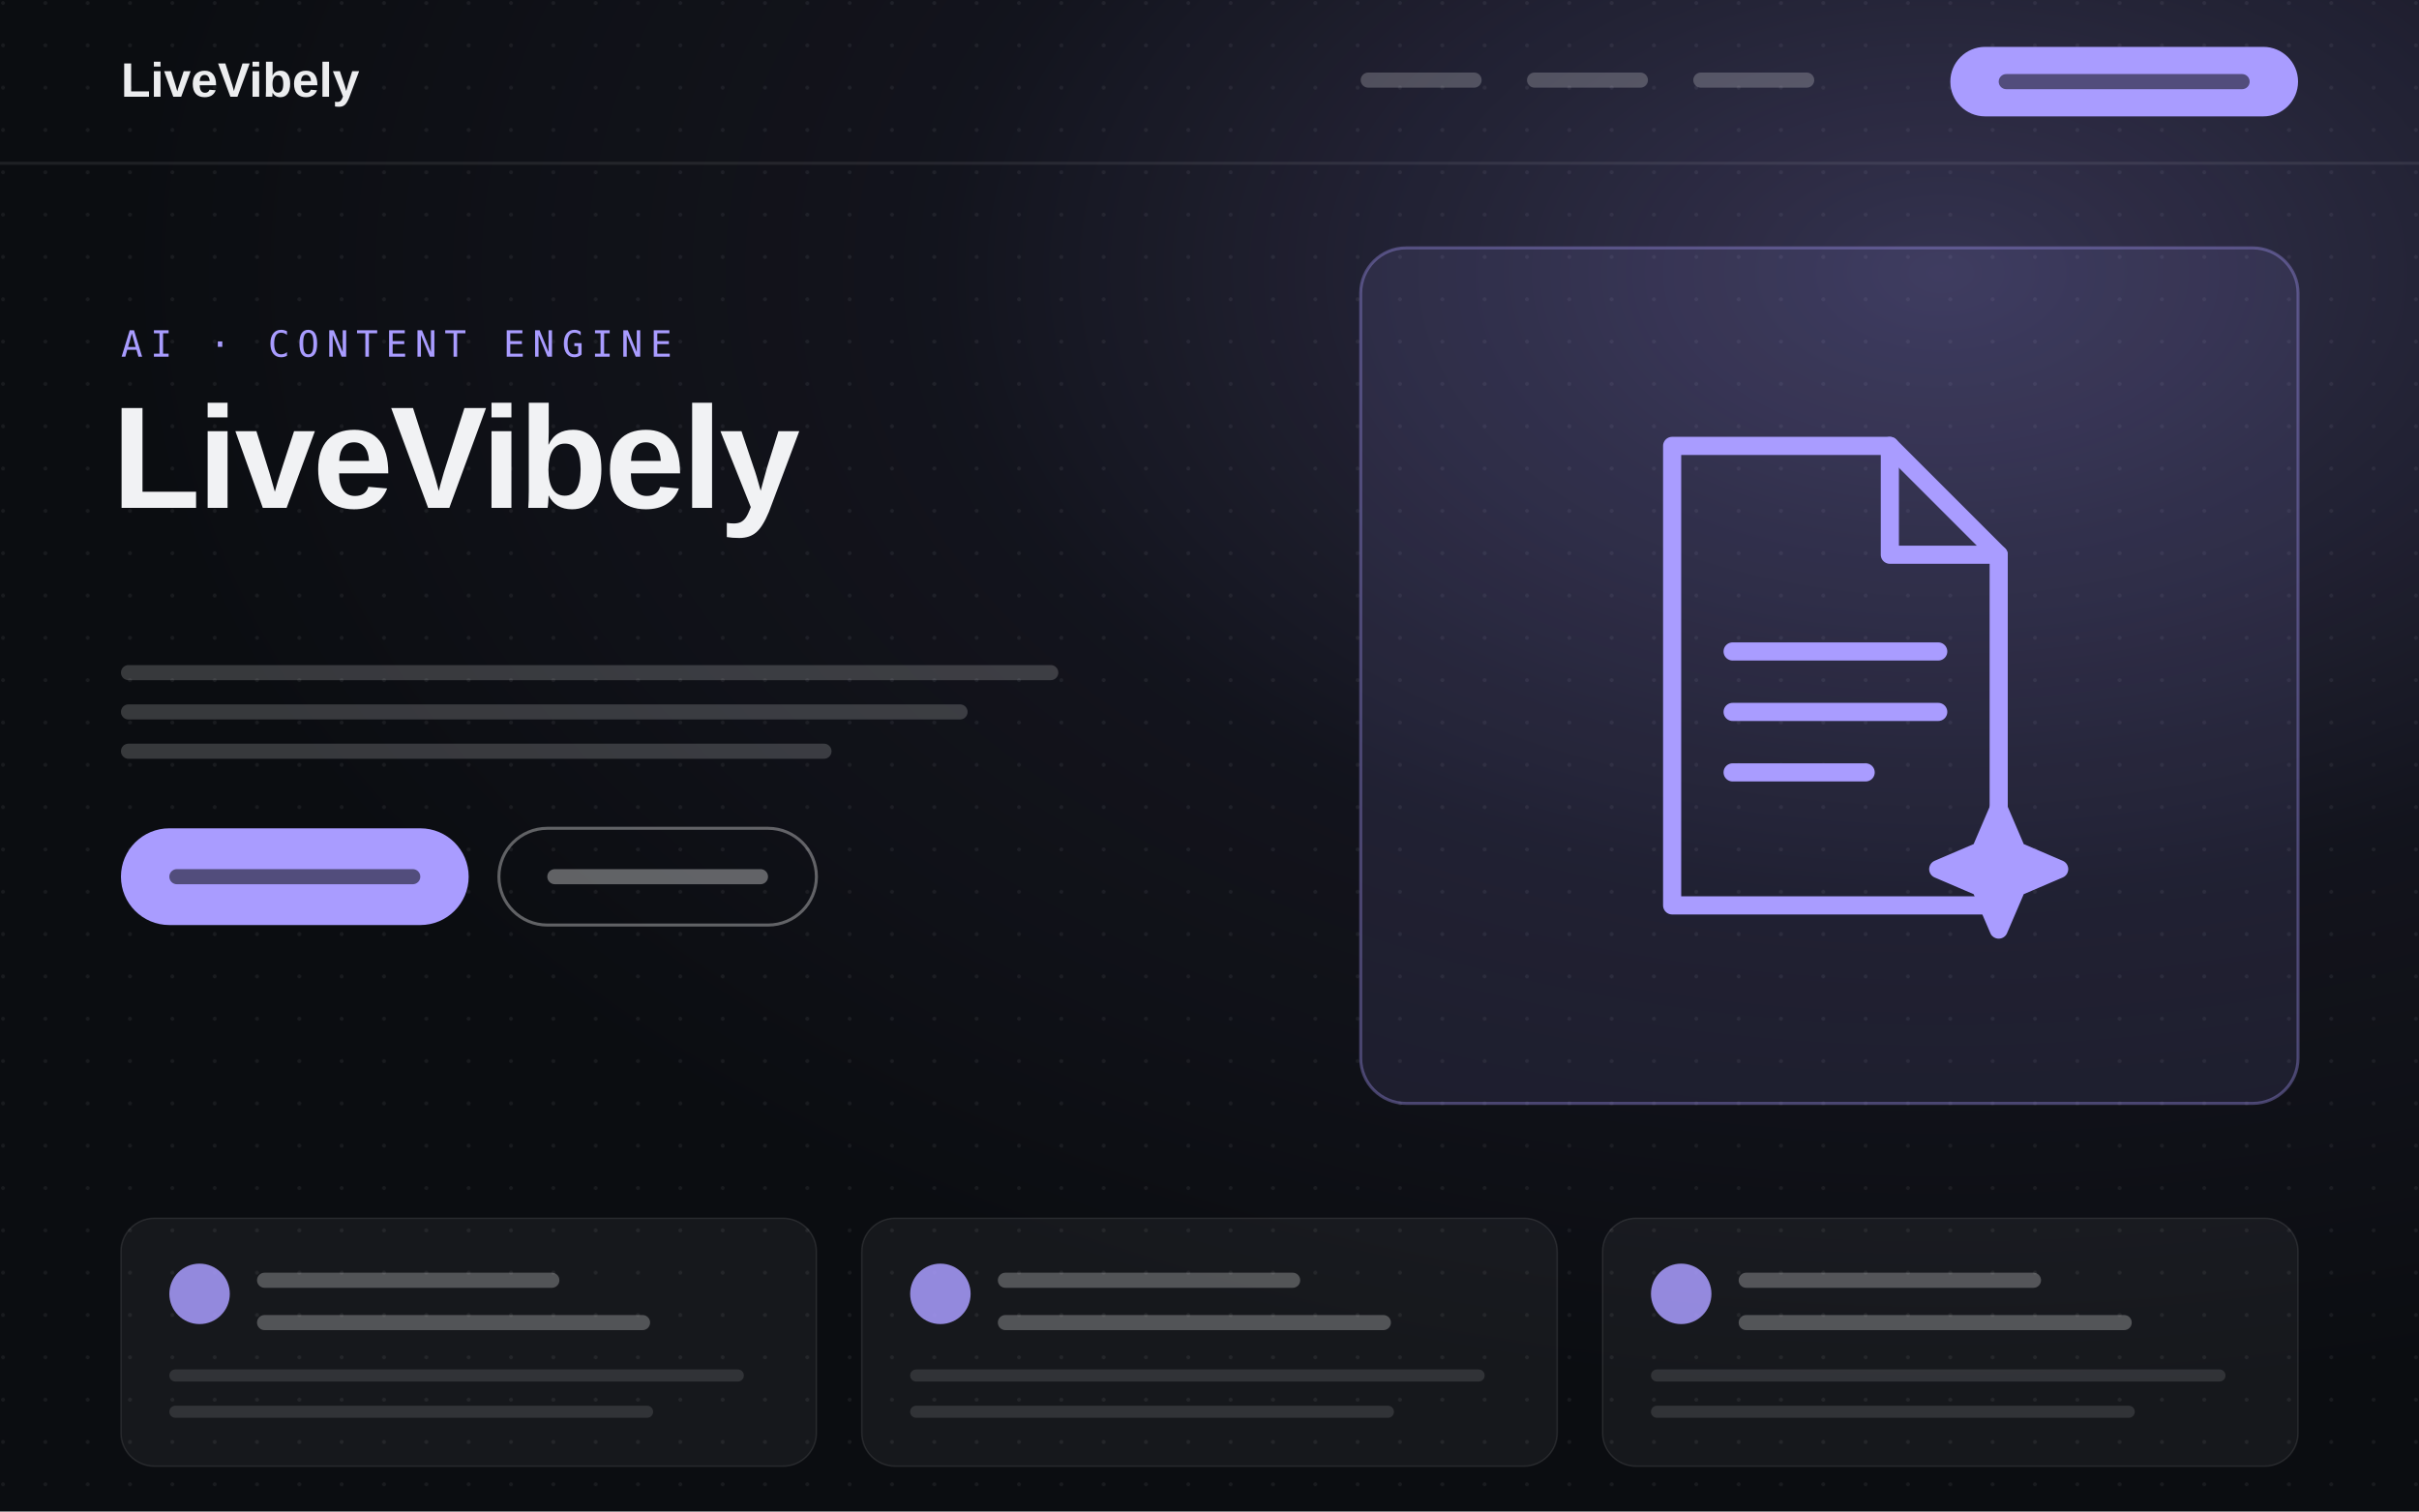
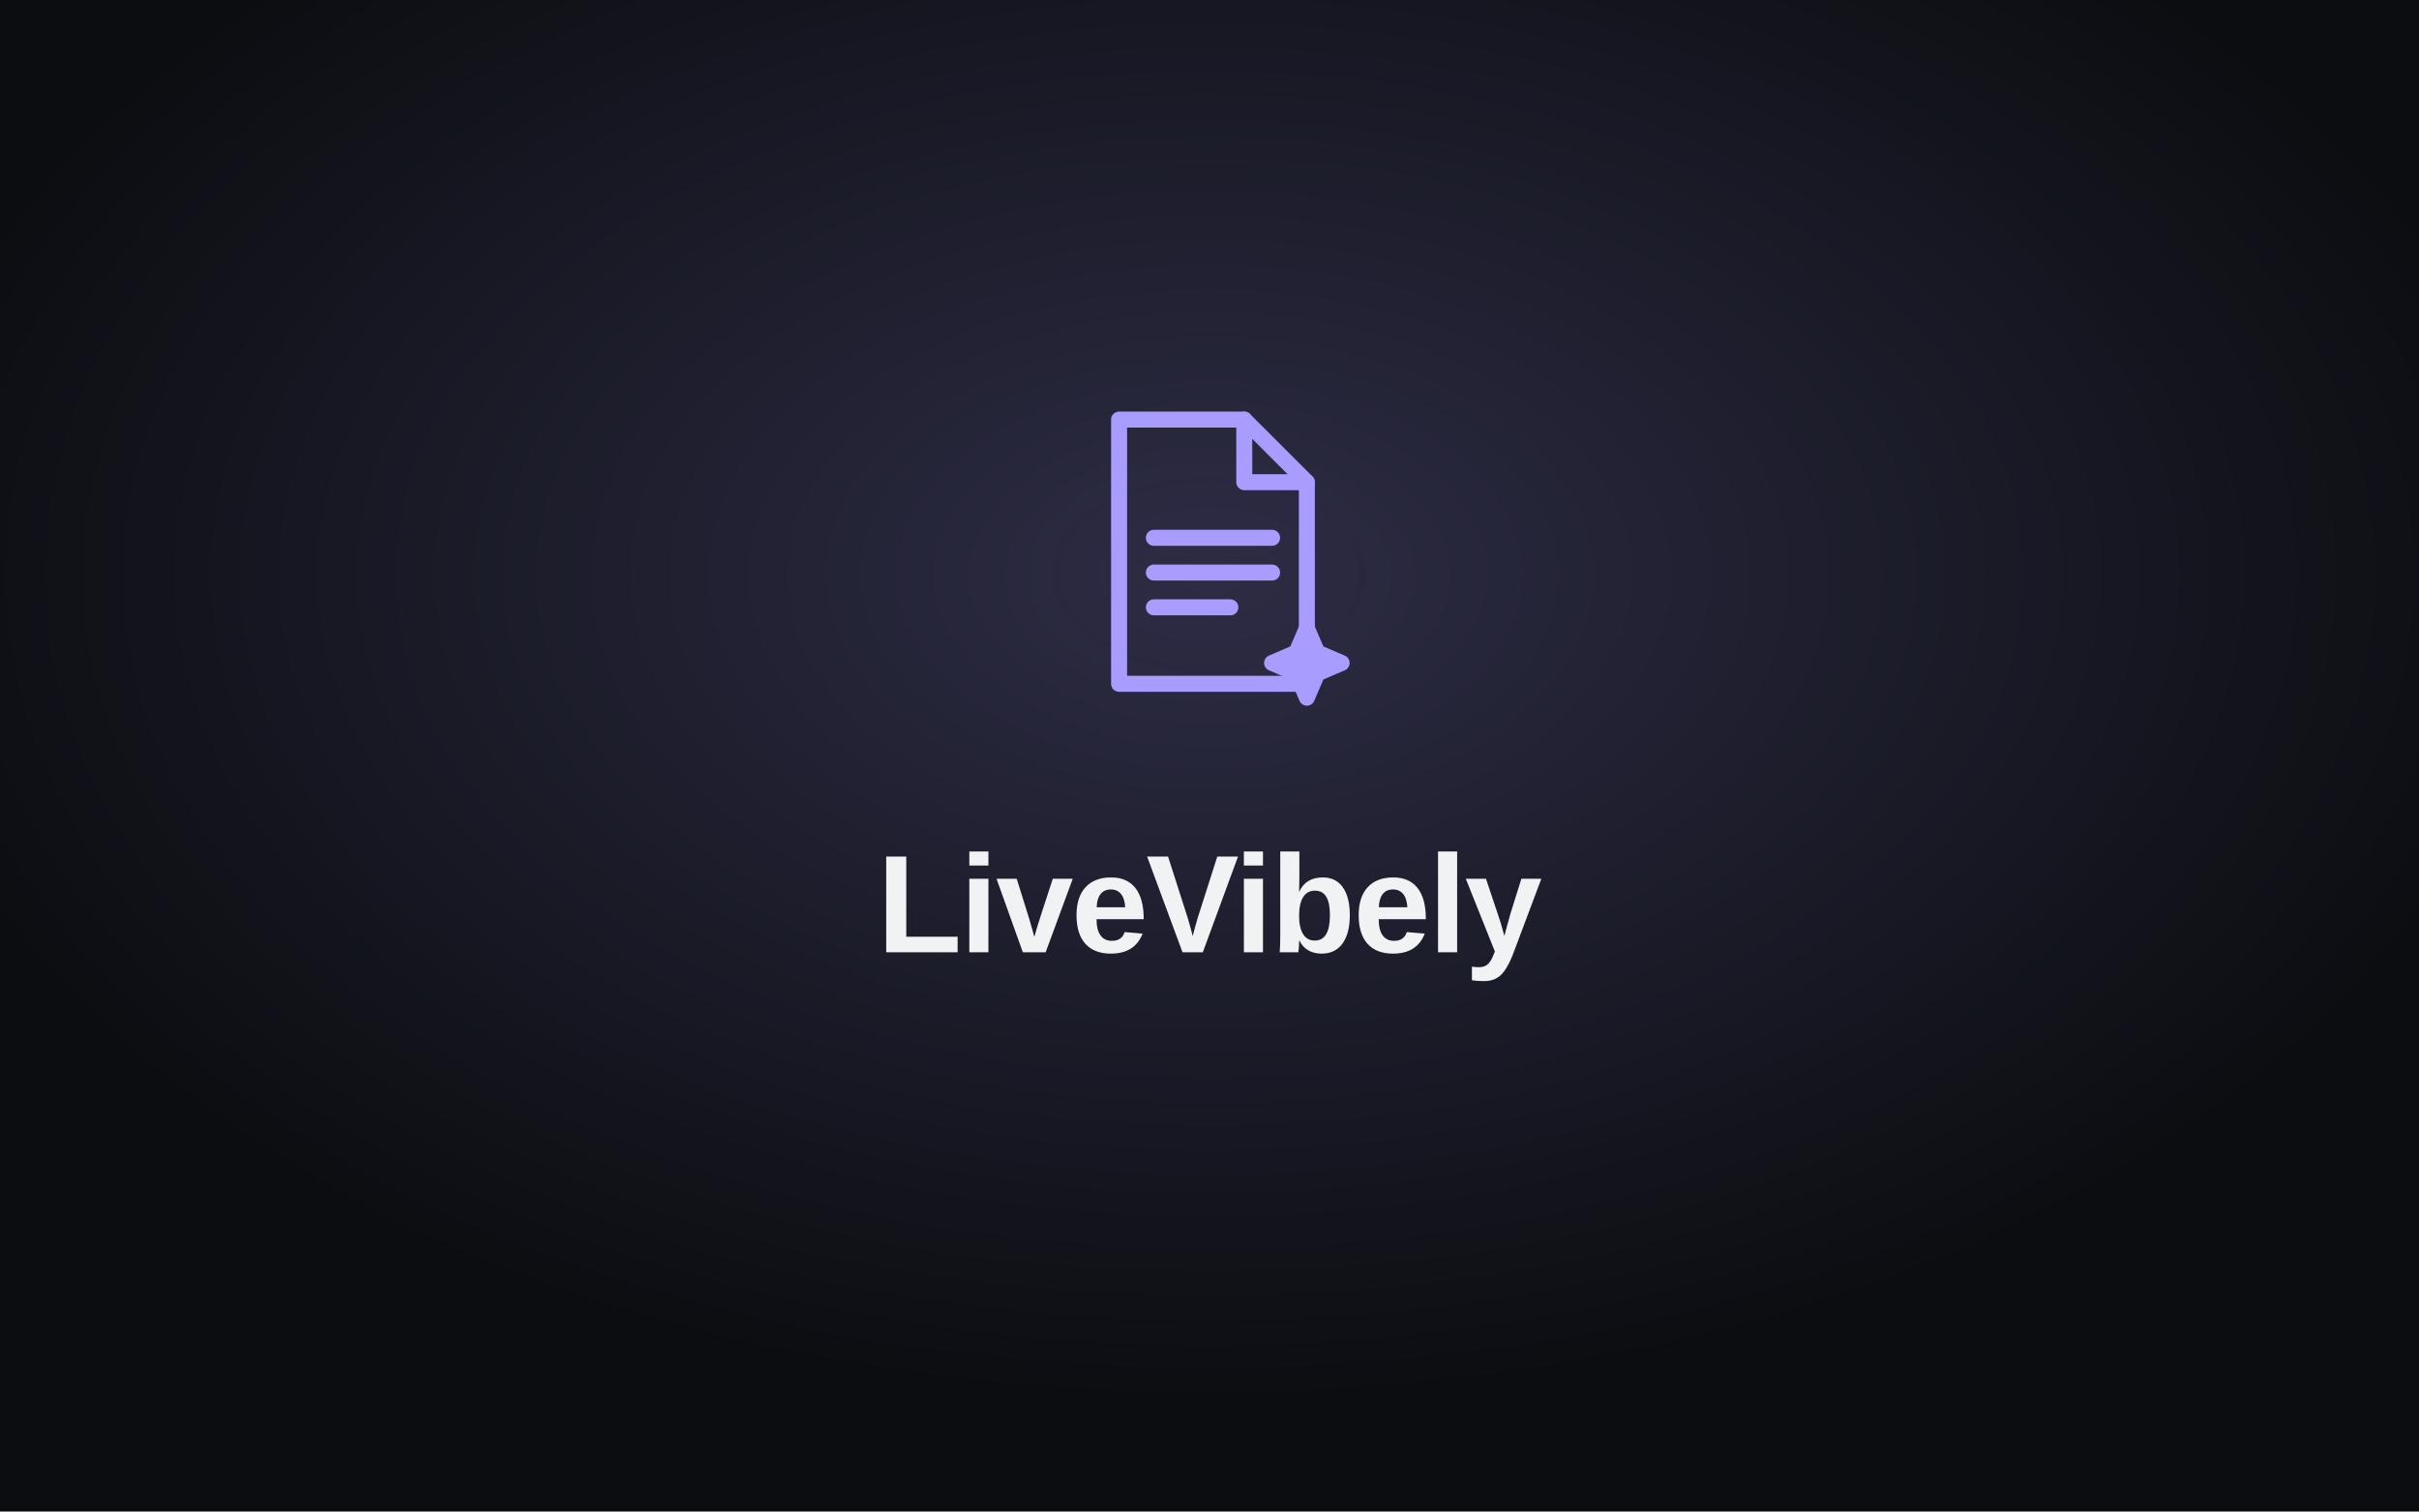
<svg xmlns="http://www.w3.org/2000/svg" viewBox="0 0 1600 1000" width="1600" height="1000">
  <defs>
-     <radialGradient id="g" cx="80%" cy="18%" r="75%">
-       <stop offset="0" stop-color="#A99CFF" stop-opacity=".26" />
-       <stop offset=".55" stop-color="#A99CFF" stop-opacity=".05" />
+     <radialGradient id="g" cx="50%" cy="38%" r="55%">
+       <stop offset="0" stop-color="#A99CFF" stop-opacity=".22" />
      <stop offset="1" stop-color="#A99CFF" stop-opacity="0" />
    </radialGradient>
-     <pattern id="d" width="28" height="28" patternUnits="userSpaceOnUse">
-       <circle cx="2" cy="2" r="1.3" fill="#FFFFFF" fill-opacity=".06" />
-     </pattern>
-     <linearGradient id="s" x1="0" y1="0" x2="0" y2="1">
-       <stop offset="0" stop-color="#1A1E26" />
-       <stop offset="1" stop-color="#12151B" />
-     </linearGradient>
  </defs>
  <rect width="100%" height="100%" fill="#0B0D11" />
-   <rect width="100%" height="100%" fill="url(#d)" />
  <rect width="100%" height="100%" fill="url(#g)" />
-   <text x="80" y="64" font-family="Segoe UI, Arial, sans-serif" font-weight="700" font-size="32" fill="#ECEDEF">LiveVibely</text>
-   <rect x="900" y="48" width="80" height="10" rx="5" fill="#FFFFFF" fill-opacity=".22" />
-   <rect x="1010" y="48" width="80" height="10" rx="5" fill="#FFFFFF" fill-opacity=".22" />
-   <rect x="1120" y="48" width="80" height="10" rx="5" fill="#FFFFFF" fill-opacity=".22" />
-   <rect x="1290" y="31" width="230" height="46" rx="23" fill="#A99CFF" />
-   <rect x="1322" y="49" width="166" height="10" rx="5" fill="#0B0D11" fill-opacity=".55" />
-   <path d="M0 108 H1600" stroke="#FFFFFF" stroke-opacity=".08" stroke-width="2" />
-   <text x="80" y="236" font-family="Consolas, monospace" font-size="24" letter-spacing="5" fill="#A99CFF">AI · CONTENT ENGINE</text>
-   <text x="74" y="336" font-family="Segoe UI, Arial, sans-serif" font-weight="700" font-size="96" letter-spacing="-2" fill="#F1F2F4">LiveVibely</text>
-   <rect x="80" y="440" width="620" height="10" rx="5.0" fill="#FFFFFF" fill-opacity=".18" />
-   <rect x="80" y="466" width="560" height="10" rx="5.0" fill="#FFFFFF" fill-opacity=".18" />
-   <rect x="80" y="492" width="470" height="10" rx="5.0" fill="#FFFFFF" fill-opacity=".18" />
-   <rect x="80" y="548" width="230" height="64" rx="32" fill="#A99CFF" />
-   <rect x="112" y="575" width="166" height="10" rx="5" fill="#0B0D11" fill-opacity=".55" />
-   <rect x="330" y="548" width="210" height="64" rx="32" fill="none" stroke="#FFFFFF" stroke-opacity=".35" stroke-width="2" />
-   <rect x="362" y="575" width="146" height="10" rx="5" fill="#FFFFFF" fill-opacity=".35" />
-   <rect x="900" y="164" width="620" height="566" rx="30" fill="#A99CFF" fill-opacity=".10" stroke="#A99CFF" stroke-opacity=".35" stroke-width="2" />
-   <g transform="translate(1010 247) scale(4.0)" fill="none" stroke="#A99CFF" stroke-width="3.0" stroke-linecap="round" stroke-linejoin="round">
+   <g transform="translate(685.0 250) scale(2.3)" fill="none" stroke="#A99CFF" stroke-width="4.6" stroke-linecap="round" stroke-linejoin="round">
    <path d="M24 12 h36 l18 18 v58 H24z" />
    <path d="M60 12 v18 h18" />
    <path d="M34 46 h34 M34 56 h34 M34 66 h22" />
    <path d="M78 72 l3 7 7 3-7 3-3 7-3-7-7-3 7-3z" fill="#A99CFF" />
  </g>
-   <rect x="80" y="806" width="460" height="164" rx="22" fill="#FFFFFF" fill-opacity=".05" stroke="#FFFFFF" stroke-opacity=".09" />
-   <circle cx="132" cy="856" r="20" fill="#A99CFF" fill-opacity=".85" />
-   <rect x="170" y="842" width="200" height="10" rx="5.0" fill="#FFFFFF" fill-opacity=".26" />
-   <rect x="170" y="870" width="260" height="10" rx="5.0" fill="#FFFFFF" fill-opacity=".26" />
-   <rect x="112" y="906" width="380" height="8" rx="4.0" fill="#FFFFFF" fill-opacity=".12" />
-   <rect x="112" y="930" width="320" height="8" rx="4.0" fill="#FFFFFF" fill-opacity=".12" />
-   <rect x="570" y="806" width="460" height="164" rx="22" fill="#FFFFFF" fill-opacity=".05" stroke="#FFFFFF" stroke-opacity=".09" />
-   <circle cx="622" cy="856" r="20" fill="#A99CFF" fill-opacity=".85" />
-   <rect x="660" y="842" width="200" height="10" rx="5.0" fill="#FFFFFF" fill-opacity=".26" />
-   <rect x="660" y="870" width="260" height="10" rx="5.0" fill="#FFFFFF" fill-opacity=".26" />
-   <rect x="602" y="906" width="380" height="8" rx="4.0" fill="#FFFFFF" fill-opacity=".12" />
-   <rect x="602" y="930" width="320" height="8" rx="4.0" fill="#FFFFFF" fill-opacity=".12" />
-   <rect x="1060" y="806" width="460" height="164" rx="22" fill="#FFFFFF" fill-opacity=".05" stroke="#FFFFFF" stroke-opacity=".09" />
-   <circle cx="1112" cy="856" r="20" fill="#A99CFF" fill-opacity=".85" />
-   <rect x="1150" y="842" width="200" height="10" rx="5.0" fill="#FFFFFF" fill-opacity=".26" />
-   <rect x="1150" y="870" width="260" height="10" rx="5.0" fill="#FFFFFF" fill-opacity=".26" />
-   <rect x="1092" y="906" width="380" height="8" rx="4.0" fill="#FFFFFF" fill-opacity=".12" />
-   <rect x="1092" y="930" width="320" height="8" rx="4.0" fill="#FFFFFF" fill-opacity=".12" />
+   <text x="800.0" y="630" text-anchor="middle" font-family="Segoe UI, Arial, sans-serif" font-weight="700" font-size="92" letter-spacing="-1.5" fill="#F1F2F4">LiveVibely</text>
</svg>
